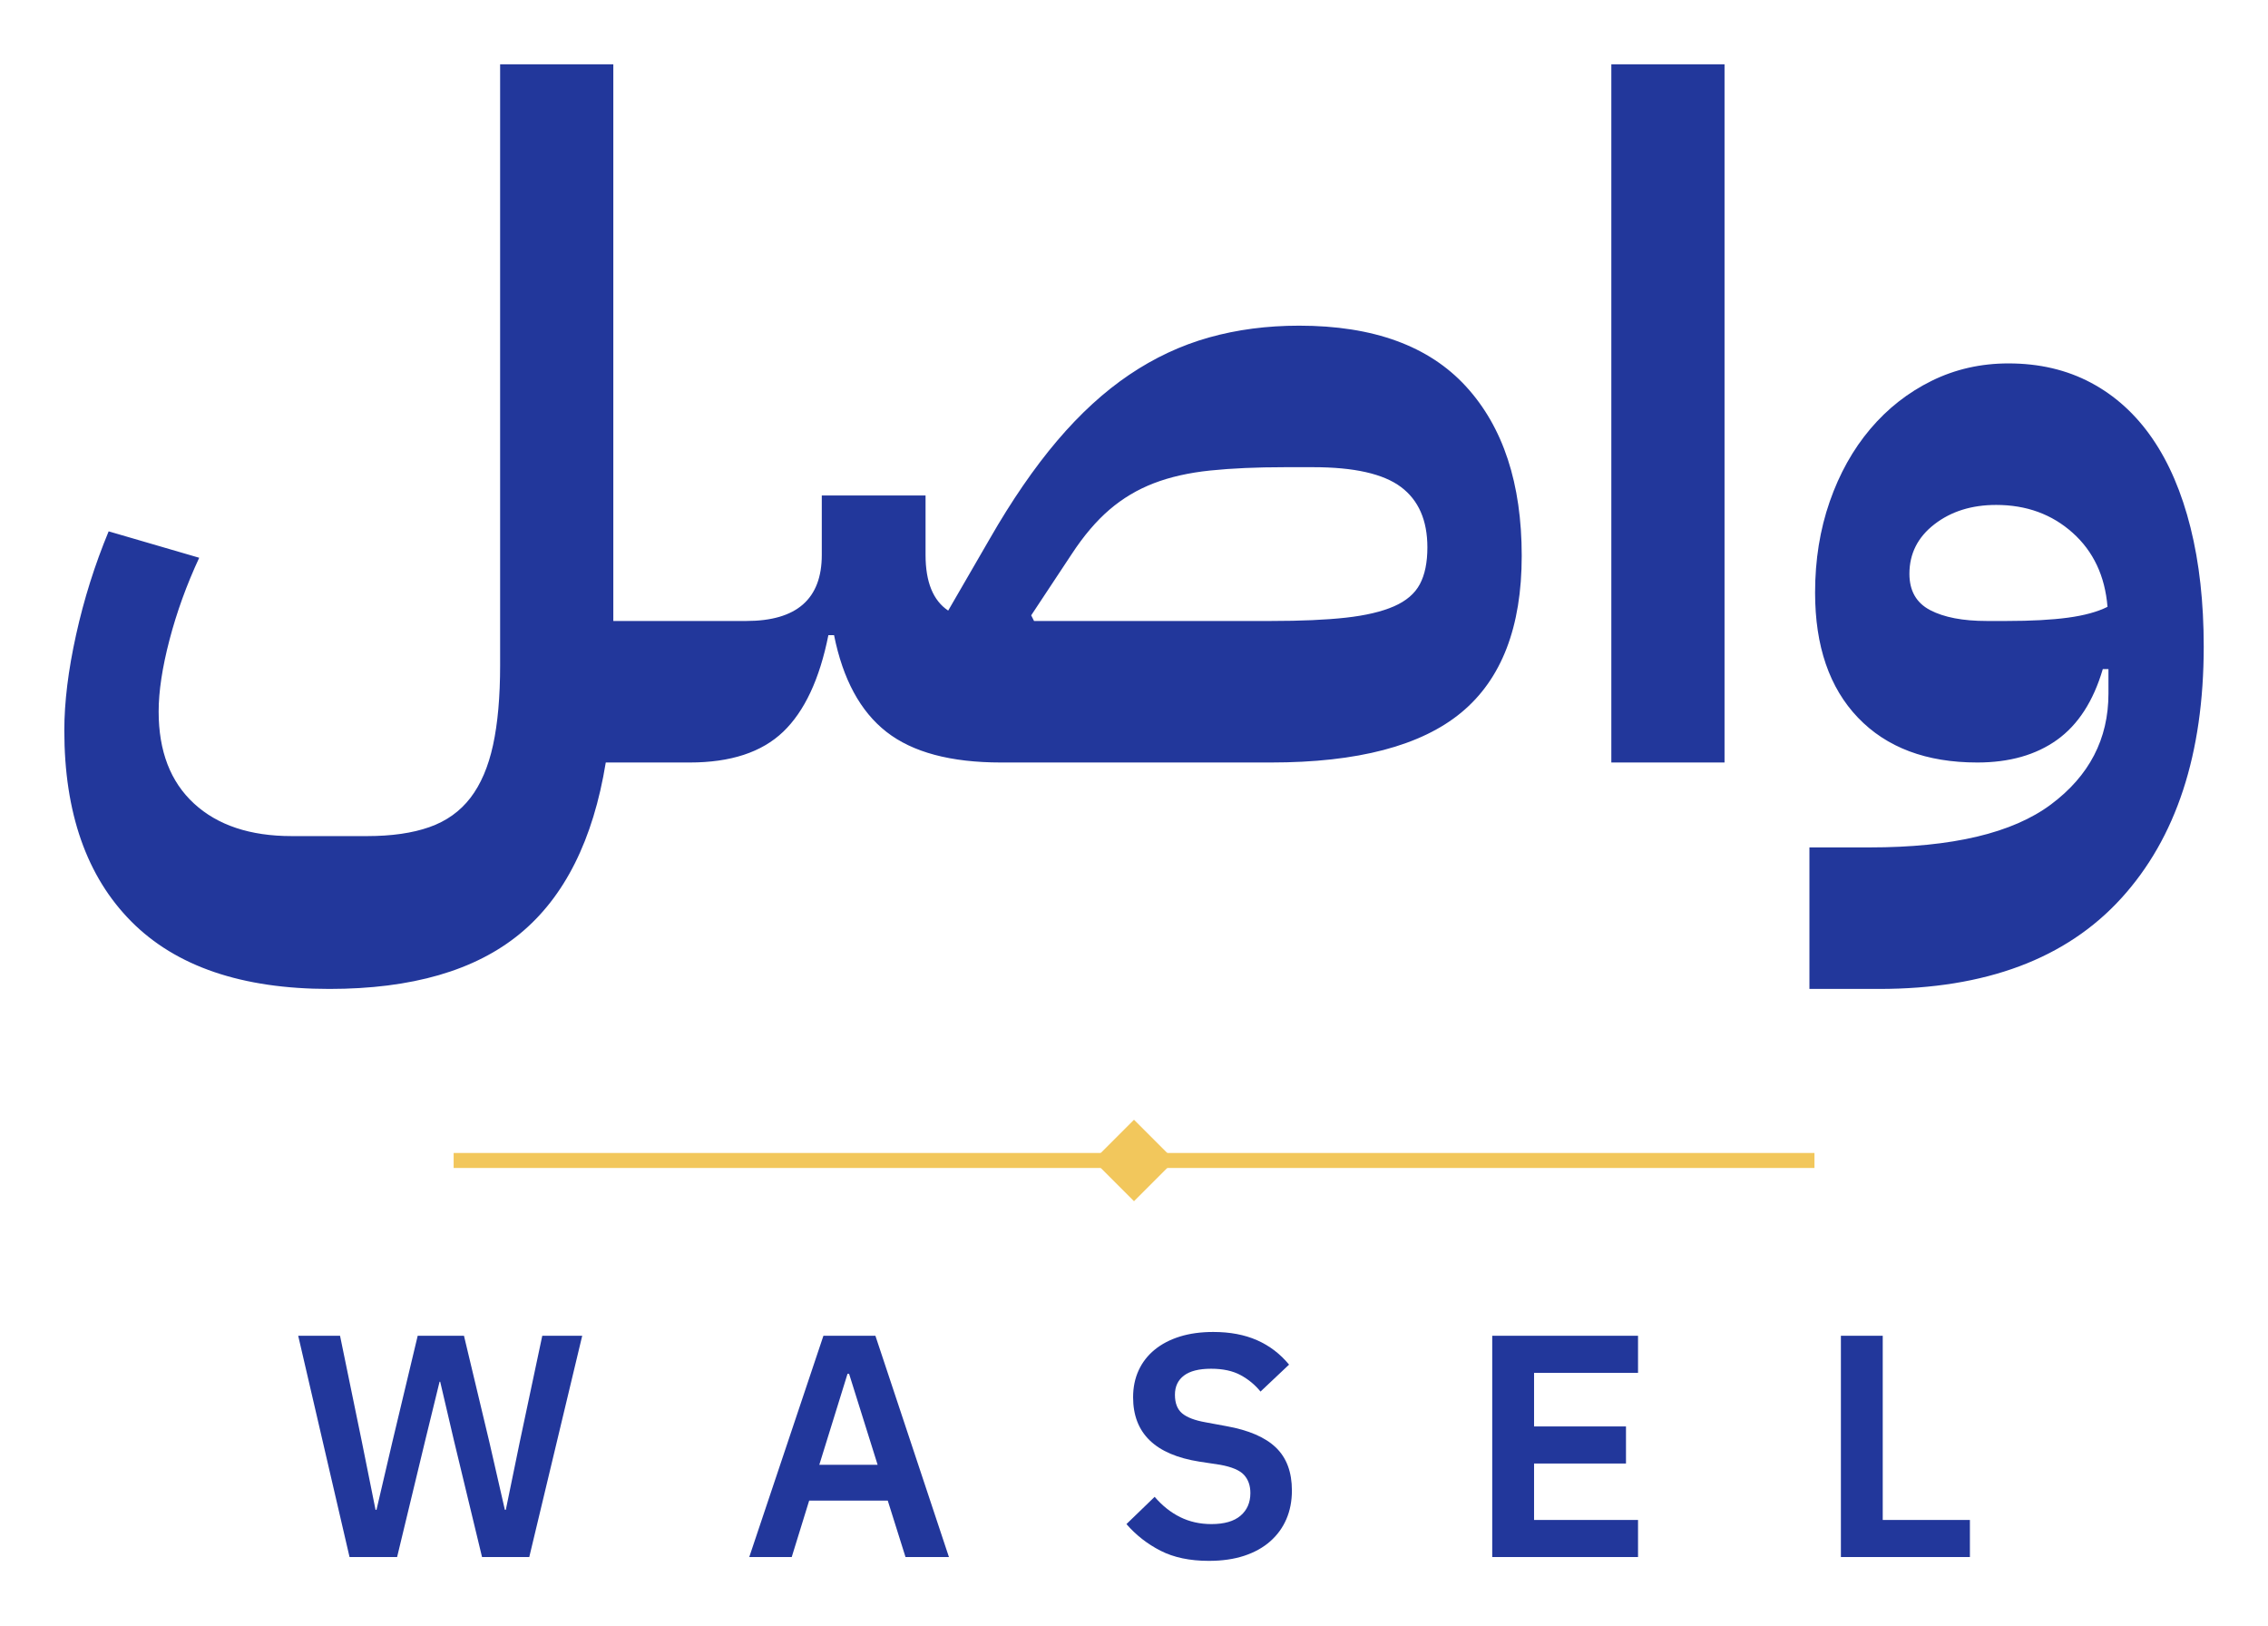
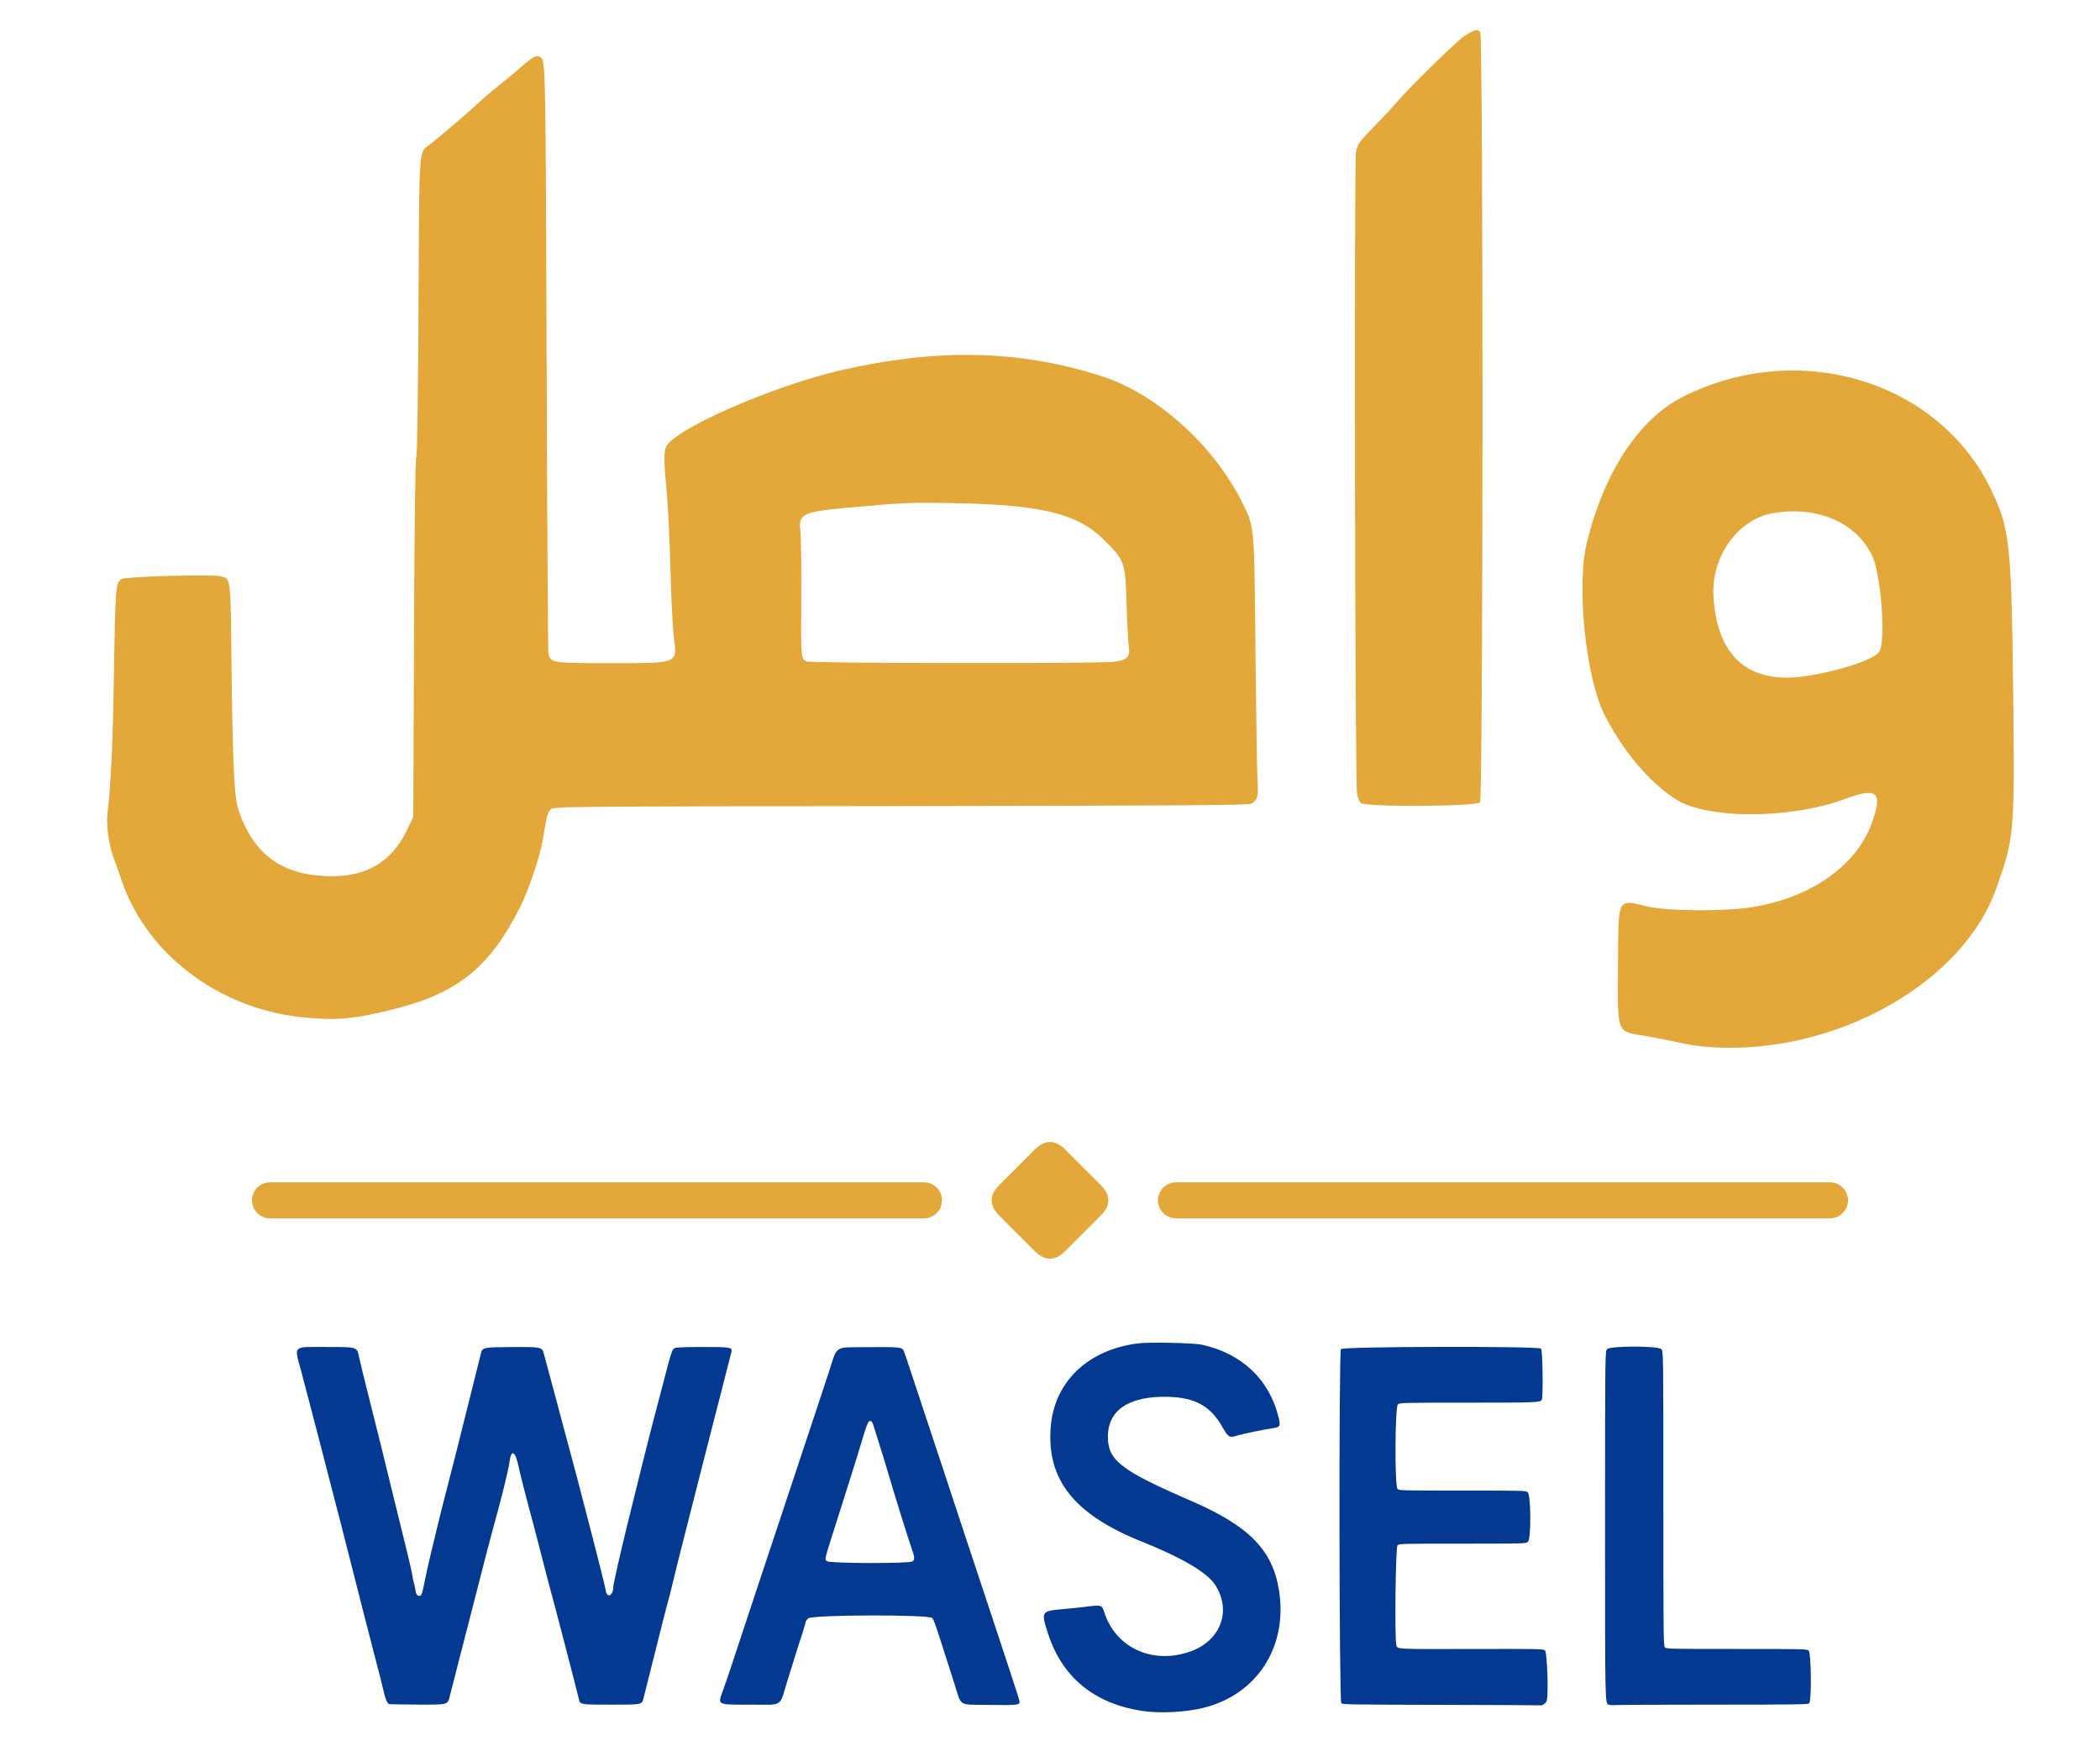
- <svg xmlns="http://www.w3.org/2000/svg" viewBox="0 0 211.58 151.59" role="img" aria-label="واصل WASEL">
-   <path transform="translate(2.92 71.12)" d="M27.808 21.12Q15.576 21.12 9.328 14.828Q3.08 8.536 3.08 -2.992Q3.08 -6.952 4.18 -11.924Q5.28 -16.896 7.216 -21.56L15.664 -19.096Q13.904 -15.312 12.892 -11.44Q11.88 -7.568 11.88 -4.752Q11.88 0.792 15.18 3.828Q18.48 6.864 24.288 6.864H31.328Q34.76 6.864 37.136 6.028Q39.512 5.192 40.964 3.3Q42.416 1.408 43.076 -1.628Q43.736 -4.664 43.736 -9.064V-65.12H54.296V-13.2H64.064V-2.64L61.424 0.0H53.592Q51.832 10.824 45.584 15.972Q39.336 21.12 27.808 21.12ZM83.424 -19.36Q83.424 -15.576 85.536 -14.168L89.408 -20.856Q92.488 -26.224 95.7 -30.008Q98.912 -33.792 102.432 -36.168Q105.952 -38.544 109.868 -39.644Q113.784 -40.744 118.272 -40.744Q128.656 -40.744 133.848 -35.068Q139.04 -29.392 139.04 -19.272Q139.04 -9.328 133.408 -4.664Q127.776 0.0 115.632 0.0H90.464Q83.424 0.0 79.772 -2.86Q76.12 -5.72 74.888 -11.88H74.36Q73.128 -5.72 70.136 -2.86Q67.144 0.0 61.424 0.0V-10.56L64.064 -13.2H66.704Q73.744 -13.2 73.744 -19.36V-24.904H83.424ZM115.632 -13.2Q119.856 -13.2 122.628 -13.508Q125.4 -13.816 127.116 -14.564Q128.832 -15.312 129.536 -16.632Q130.24 -17.952 130.24 -20.064Q130.24 -23.848 127.776 -25.696Q125.312 -27.544 119.592 -27.544H116.952Q112.992 -27.544 110 -27.236Q107.008 -26.928 104.72 -26.048Q102.432 -25.168 100.584 -23.584Q98.736 -22.0 97.064 -19.448L93.28 -13.728L93.544 -13.2ZM147.4 -65.12H157.96V0.0H147.4ZM165.88 7.92H171.512Q183.04 7.92 188.408 3.916Q193.776 -0.088 193.776 -6.424V-8.712H193.248Q191.928 -4.224 188.98 -2.112Q186.032 0.0 181.544 0.0Q174.416 0.0 170.412 -4.18Q166.408 -8.36 166.408 -15.84Q166.408 -20.416 167.772 -24.332Q169.136 -28.248 171.556 -31.108Q173.976 -33.968 177.276 -35.596Q180.576 -37.224 184.448 -37.224Q188.76 -37.224 192.148 -35.42Q195.536 -33.616 197.868 -30.228Q200.2 -26.84 201.432 -21.912Q202.664 -16.984 202.664 -10.824Q202.664 4.224 194.964 12.672Q187.264 21.12 172.392 21.12H165.88ZM184.272 -13.2Q187.704 -13.2 189.992 -13.508Q192.28 -13.816 193.688 -14.52Q193.336 -18.832 190.432 -21.428Q187.528 -24.024 183.304 -24.024Q179.872 -24.024 177.54 -22.22Q175.208 -20.416 175.208 -17.6Q175.208 -15.224 177.144 -14.212Q179.08 -13.2 182.424 -13.2Z" fill="#22379B" />
-   <path d="M42.32 108.24H169.27" stroke="#F2C75C" stroke-width="1.4" />
-   <path d="M105.79 104.44L109.59 108.24L105.79 112.04L101.99 108.24Z" fill="#F2C75C" />
-   <path transform="translate(27.05 145.23)" d="M5.559 0.0 0.769 -20.64H4.672L6.712 -10.734L7.984 -4.406H8.073L9.551 -10.734L11.917 -20.64H16.234L18.6 -10.734L20.048 -4.406H20.137L21.438 -10.734L23.538 -20.64H27.264L22.325 0.0H17.919L15.288 -10.911L14.016 -16.352H13.957L12.626 -10.911L9.995 0.0ZM57.425 0.0 55.769 -5.263H48.436L46.809 0.0H42.847L49.766 -20.64H54.616L61.476 0.0ZM52.161 -17.091H52.014L49.382 -8.605H54.823ZM85.723 0.355Q83.062 0.355 81.214 -0.591Q79.366 -1.538 78.035 -3.075L80.667 -5.618Q81.731 -4.376 83.047 -3.726Q84.363 -3.075 85.96 -3.075Q87.764 -3.075 88.68 -3.859Q89.597 -4.642 89.597 -5.973Q89.597 -7.008 89.006 -7.659Q88.414 -8.309 86.788 -8.605L84.836 -8.901Q78.656 -9.876 78.656 -14.903Q78.656 -16.293 79.174 -17.417Q79.691 -18.54 80.667 -19.339Q81.643 -20.137 83.018 -20.566Q84.393 -20.995 86.137 -20.995Q88.473 -20.995 90.218 -20.226Q91.963 -19.457 93.205 -17.949L90.543 -15.436Q89.774 -16.382 88.68 -16.973Q87.586 -17.565 85.93 -17.565Q84.245 -17.565 83.402 -16.929Q82.559 -16.293 82.559 -15.14Q82.559 -13.957 83.24 -13.395Q83.92 -12.833 85.428 -12.567L87.35 -12.212Q90.484 -11.651 91.977 -10.216Q93.471 -8.782 93.471 -6.21Q93.471 -4.731 92.953 -3.534Q92.436 -2.336 91.445 -1.464Q90.455 -0.591 89.02 -0.118Q87.586 0.355 85.723 0.355ZM112.159 0.0V-20.64H125.761V-17.18H116.062V-12.183H124.637V-8.723H116.062V-3.46H125.761V0.0ZM144.686 0.0V-20.64H148.589V-3.46H156.721V0.0Z" fill="#22379B" />
+ <svg xmlns="http://www.w3.org/2000/svg" viewBox="0 0 350 290.9" role="img" aria-label="WASEL واصل">
+   <path transform="translate(-504 -109)" d="M786.88 283.26C786.05 283.16 784.31 282.84 783.00 282.55C781.69 282.25 779.56 281.83 778.25 281.62C773.34 280.80 773.60 281.47 773.67 270.01C773.74 258.21 773.42 258.84 778.69 260.06C781.99 260.82 791.50 260.88 795.98 260.16C805.82 258.59 813.39 253.27 815.98 246.11C817.83 240.98 816.89 240.12 811.58 242.10C802.43 245.52 788.43 245.54 783.22 242.13C778.74 239.20 774.44 234.07 771.38 228.02C768.30 221.91 766.72 206.59 768.45 199.50C771.37 187.57 777.21 178.73 784.62 175.04C803.98 165.41 827.22 172.51 835.91 190.71C838.97 197.13 839.24 199.61 839.53 224.50C839.80 247.81 839.73 248.61 836.67 257.14C830.73 273.70 807.81 285.72 786.88 283.26ZM554.12 278.47C540.28 276.95 528.40 267.88 524.26 255.67C523.74 254.13 523.06 252.21 522.76 251.40C522.15 249.74 521.71 246.48 521.88 244.91C522.51 239.37 522.79 233.33 522.99 221.12C523.23 206.68 523.28 206.03 524.30 205.46C525.04 205.05 539.42 204.68 540.81 205.03C542.49 205.46 542.43 204.97 542.59 219.75C542.79 236.82 543.03 241.86 543.77 244.02C546.34 251.56 551.21 254.99 559.38 254.99C565.25 255.00 569.36 252.47 571.81 247.34L572.88 245.12L573.00 215.38C573.08 196.48 573.21 185.49 573.37 185.25C573.53 185.01 573.67 175.73 573.75 160.12C573.89 132.50 573.75 134.55 575.65 133.07C577.29 131.80 582.36 127.46 583.75 126.13C584.51 125.41 585.97 124.17 587.00 123.36C588.03 122.56 589.66 121.21 590.62 120.36C592.79 118.45 593.34 118.15 593.98 118.49C594.95 119.01 594.93 117.76 595.12 173.00C595.20 197.13 595.33 217.24 595.40 217.68C595.67 219.49 595.75 219.50 605.67 219.50C617.26 219.50 616.87 219.67 616.28 214.97C616.12 213.64 615.87 208.63 615.74 203.84C615.61 199.05 615.33 193.27 615.12 191.00C614.64 185.86 614.62 184.43 615.00 183.49C616.20 180.60 632.50 173.41 643.88 170.76C660.13 166.98 673.88 167.27 687.62 171.68C696.81 174.63 706.44 183.32 711.11 192.88C713.10 196.94 713.04 196.20 713.25 218.02C713.36 228.69 713.51 238.31 713.60 239.40C713.79 241.62 713.53 242.42 712.47 242.93C711.98 243.17 699.01 243.25 654.07 243.31C598.13 243.37 596.29 243.39 595.79 243.84C595.28 244.30 595.10 244.97 594.50 248.75C594.05 251.55 592.17 257.17 590.72 260.07C585.81 269.87 580.54 274.27 570.61 276.89C563.37 278.80 560.05 279.12 554.12 278.47ZM730.79 242.79C730.51 242.51 730.24 241.80 730.16 241.09C729.83 238.35 729.68 135.92 730.00 134.38C730.29 132.95 730.44 132.74 732.98 130.12C734.45 128.61 736.03 126.92 736.48 126.38C738.46 123.98 746.56 116.03 748.00 115.06C749.65 113.95 750.26 113.78 750.70 114.32C751.23 114.95 751.20 242.16 750.67 242.69C749.96 243.40 731.49 243.49 730.79 242.79ZM805.25 221.61C810.84 220.71 816.05 218.98 817.16 217.67C818.37 216.23 817.52 204.51 815.98 201.47C813.21 195.98 806.82 193.27 799.56 194.49C793.66 195.49 789.19 201.70 789.58 208.38C790.17 218.57 795.62 223.17 805.25 221.61ZM689.47 219.28C691.82 219.05 692.40 218.50 692.13 216.75C692.04 216.13 691.87 212.98 691.77 209.75C691.55 202.64 691.46 202.39 688.03 198.98C683.61 194.59 677.68 193.12 663.27 192.84C655.74 192.69 654.79 192.73 645.12 193.61C637.87 194.27 637.03 194.67 637.39 197.33C637.51 198.18 637.57 203.26 637.54 208.62C637.47 218.50 637.48 218.70 638.38 219.20C638.95 219.53 686.28 219.60 689.47 219.28Z" fill="#E4A739" fill-rule="evenodd" />
+   <path d="M45.0 197.0H154.0A3.0 3.0 0 0 1 154.0 203.0H45.0A3.0 3.0 0 0 1 45.0 197.0ZM172.45 191.55Q175.0 189 177.55 191.55L183.45 197.45Q186.0 200 183.45 202.55L177.55 208.45Q175.0 211 172.45 208.45L166.55 202.55Q164.0 200 166.55 197.45ZM196.0 197.0H305.0A3.0 3.0 0 0 1 305.0 203.0H196.0A3.0 3.0 0 0 1 196.0 197.0Z" fill="#E4A739" />
+   <path transform="translate(38.41 136.42) scale(0.58)" d="M261.75 256.27C248.16 254.12 239.05 246.62 234.99 234.26C232.88 227.81 232.99 227.61 238.79 227.10C241.03 226.90 243.82 226.62 244.99 226.47C250.47 225.78 250.39 225.76 251.13 228.06C254.50 238.43 265.49 243.21 276.35 239.03C284.70 235.81 287.67 227.31 282.96 220.09C280.63 216.52 273.44 212.29 261.67 207.57C242.32 199.81 234.39 189.69 235.73 174.46C236.86 161.69 246.38 152.61 260.62 150.73C263.90 150.30 276.74 150.57 279.25 151.12C290.54 153.61 298.41 161.00 301.11 171.66C301.83 174.49 301.68 174.79 299.38 175.11C297.20 175.41 290.67 176.75 289.52 177.13C287.07 177.95 286.73 177.76 285.01 174.71C281.66 168.75 277.18 166.26 269.44 166.07C258.29 165.78 252.14 169.84 252.13 177.50C252.12 184.34 255.85 187.22 276.14 196.00C292.62 203.14 299.40 210.01 301.28 221.50C303.93 237.67 295.15 251.49 279.75 255.38C274.50 256.71 266.89 257.09 261.75 256.27ZM217.35 254.57C209.20 254.48 210.07 254.99 208.27 249.25C207.56 246.98 206.77 244.51 206.52 243.75C206.27 242.99 205.83 241.64 205.55 240.75C202.92 232.43 202.14 230.18 201.71 229.64C200.87 228.56 167.06 228.65 165.98 229.73C165.58 230.13 165.25 230.64 165.25 230.86C165.25 231.08 164.81 232.58 164.28 234.19C163.36 236.96 162.77 238.86 160.09 247.50C157.62 255.46 159.10 254.50 149.30 254.50C139.55 254.50 139.96 254.73 141.60 250.22C142.06 248.93 142.73 247.03 143.07 246.00C143.41 244.97 148.50 229.61 154.38 211.88C160.26 194.14 166.17 176.36 167.51 172.38C168.85 168.39 170.82 162.44 171.89 159.16C174.53 151.03 173.19 151.89 183.40 151.80C192.28 151.73 192.93 151.79 193.46 152.83C193.62 153.13 194.54 155.85 195.52 158.88C196.50 161.90 197.96 166.29 198.75 168.62C199.55 170.96 202.25 179.12 204.76 186.75C207.26 194.38 213.23 212.42 218.03 226.83C222.83 241.24 226.75 253.24 226.75 253.49C226.75 254.66 226.54 254.69 217.35 254.57ZM347.89 254.56C322.06 254.50 319.62 254.46 319.21 254.09C318.58 253.52 318.48 153.21 319.10 152.36C319.67 151.59 375.92 151.47 376.61 152.23C377.06 152.73 377.25 165.80 376.83 166.90C376.52 167.70 375.26 167.75 355.76 167.75C336.73 167.75 336.04 167.77 335.47 168.23C334.63 168.91 334.52 191.55 335.35 192.47C335.83 193.00 335.84 193.00 354.01 193.00C371.54 193.00 372.22 193.02 372.78 193.48C373.71 194.23 373.78 206.75 372.86 207.67C372.27 208.25 372.27 208.25 354.05 208.25C335.84 208.25 335.83 208.25 335.35 208.78C334.79 209.39 334.50 236.16 335.04 237.54C335.44 238.58 334.96 238.56 356.64 238.51C376.34 238.47 377.17 238.48 377.73 238.93C378.37 239.45 378.79 251.60 378.22 253.42C378.00 254.13 376.81 254.91 376.28 254.69C376.19 254.65 363.42 254.60 347.89 254.56ZM396.08 254.51C394.97 254.04 395.00 255.42 395.00 203.13C395.00 152.98 395.00 152.98 395.61 152.36C396.58 151.40 410.17 151.40 411.14 152.36C411.75 152.98 411.75 152.98 411.75 195.18C411.75 232.98 411.79 237.45 412.14 237.94C412.53 238.50 412.53 238.50 432.74 238.50C451.61 238.50 452.98 238.53 453.48 238.94C454.27 239.58 454.40 253.59 453.62 254.16C453.23 254.44 448.64 254.50 426.14 254.50C411.28 254.50 398.56 254.56 397.88 254.63C397.19 254.69 396.38 254.64 396.08 254.51ZM45.56 254.33C45.04 254.12 44.50 252.85 44.02 250.67C43.61 248.84 42.83 245.79 40.25 235.88C38.66 229.75 37.15 223.87 34.75 214.38C33.40 209.01 31.93 203.28 31.50 201.62C31.07 199.97 30.32 197.11 29.84 195.25C26.09 180.67 22.30 166.12 20.37 158.88C18.29 151.07 17.59 151.75 27.70 151.75C36.56 151.75 36.38 151.69 36.98 154.75C37.15 155.64 38.31 160.37 39.54 165.25C40.78 170.13 42.53 177.11 43.42 180.75C44.31 184.39 45.94 191.03 47.03 195.50C48.12 199.97 49.69 206.32 50.50 209.62C51.32 212.93 52.11 216.38 52.25 217.31C52.39 218.23 52.60 219.24 52.72 219.56C52.84 219.87 53.01 220.69 53.11 221.38C53.32 222.80 53.61 223.25 54.29 223.25C54.91 223.25 55.09 222.74 55.85 218.88C56.20 217.09 56.94 213.77 57.49 211.50C58.05 209.23 58.89 205.74 59.36 203.75C59.83 201.76 60.55 198.83 60.96 197.25C63.49 187.54 65.83 178.33 69.38 164.00C70.69 158.71 71.88 153.94 72.02 153.42C72.43 151.89 72.84 151.81 80.92 151.77C89.19 151.72 89.54 151.79 90.01 153.54C90.17 154.14 90.80 156.48 91.42 158.75C92.04 161.02 92.92 164.28 93.37 166.00C93.82 167.72 94.42 169.97 94.70 171.00C98.58 185.38 101.03 194.61 103.00 202.38C103.67 204.99 104.57 208.47 105.00 210.12C106.12 214.39 107.67 220.71 107.86 221.79C108.25 224.06 109.99 223.18 110.00 220.71C110.00 219.98 111.94 211.39 114.02 202.88C116.39 193.17 121.02 174.68 121.76 172.00C122.04 170.97 122.94 167.54 123.76 164.38C126.96 152.07 126.86 152.39 127.91 151.99C128.25 151.86 131.82 151.75 135.85 151.75C143.90 151.75 144.27 151.82 143.93 153.30C143.76 154.01 140.11 168.26 138.01 176.38C137.16 179.68 135.64 185.64 134.63 189.62C133.62 193.61 131.64 201.38 130.24 206.88C128.83 212.38 127.36 218.28 126.97 220.00C126.58 221.72 126.04 223.86 125.77 224.75C125.34 226.21 124.30 230.29 120.21 246.62C119.52 249.38 118.86 252.02 118.73 252.51C118.21 254.56 118.50 254.50 109.37 254.50C100.37 254.50 100.49 254.52 100.10 252.82C99.86 251.77 97.31 241.82 96.88 240.25C96.67 239.49 95.84 236.29 95.02 233.12C94.21 229.96 93.03 225.52 92.41 223.25C91.79 220.98 90.50 216.03 89.53 212.25C88.57 208.47 87.43 204.08 87.00 202.50C85.18 195.87 83.36 188.75 82.74 185.86C81.78 181.44 80.64 181.06 80.15 185.00C79.88 187.16 77.64 196.15 75.10 205.20C74.90 205.92 74.34 208.06 73.85 209.95C71.26 220.07 68.17 232.07 65.12 243.88C64.33 246.90 63.47 250.28 63.20 251.38C62.38 254.71 63.02 254.50 53.77 254.48C49.43 254.47 45.73 254.40 45.56 254.33ZM195.94 213.36C196.68 212.85 196.65 212.21 195.77 209.71C194.52 206.11 190.69 193.81 188.74 187.12C188.18 185.20 187.13 181.77 186.40 179.50C185.67 177.23 184.94 174.89 184.77 174.30C184.61 173.71 184.31 173.16 184.11 173.08C183.26 172.76 183.07 173.21 180.64 181.38C179.92 183.77 178.41 188.60 175.26 198.50C170.37 213.86 170.72 212.52 171.41 213.29C172.00 213.94 195.02 214.01 195.94 213.36Z" fill="#033990" fill-rule="evenodd" />
</svg>
